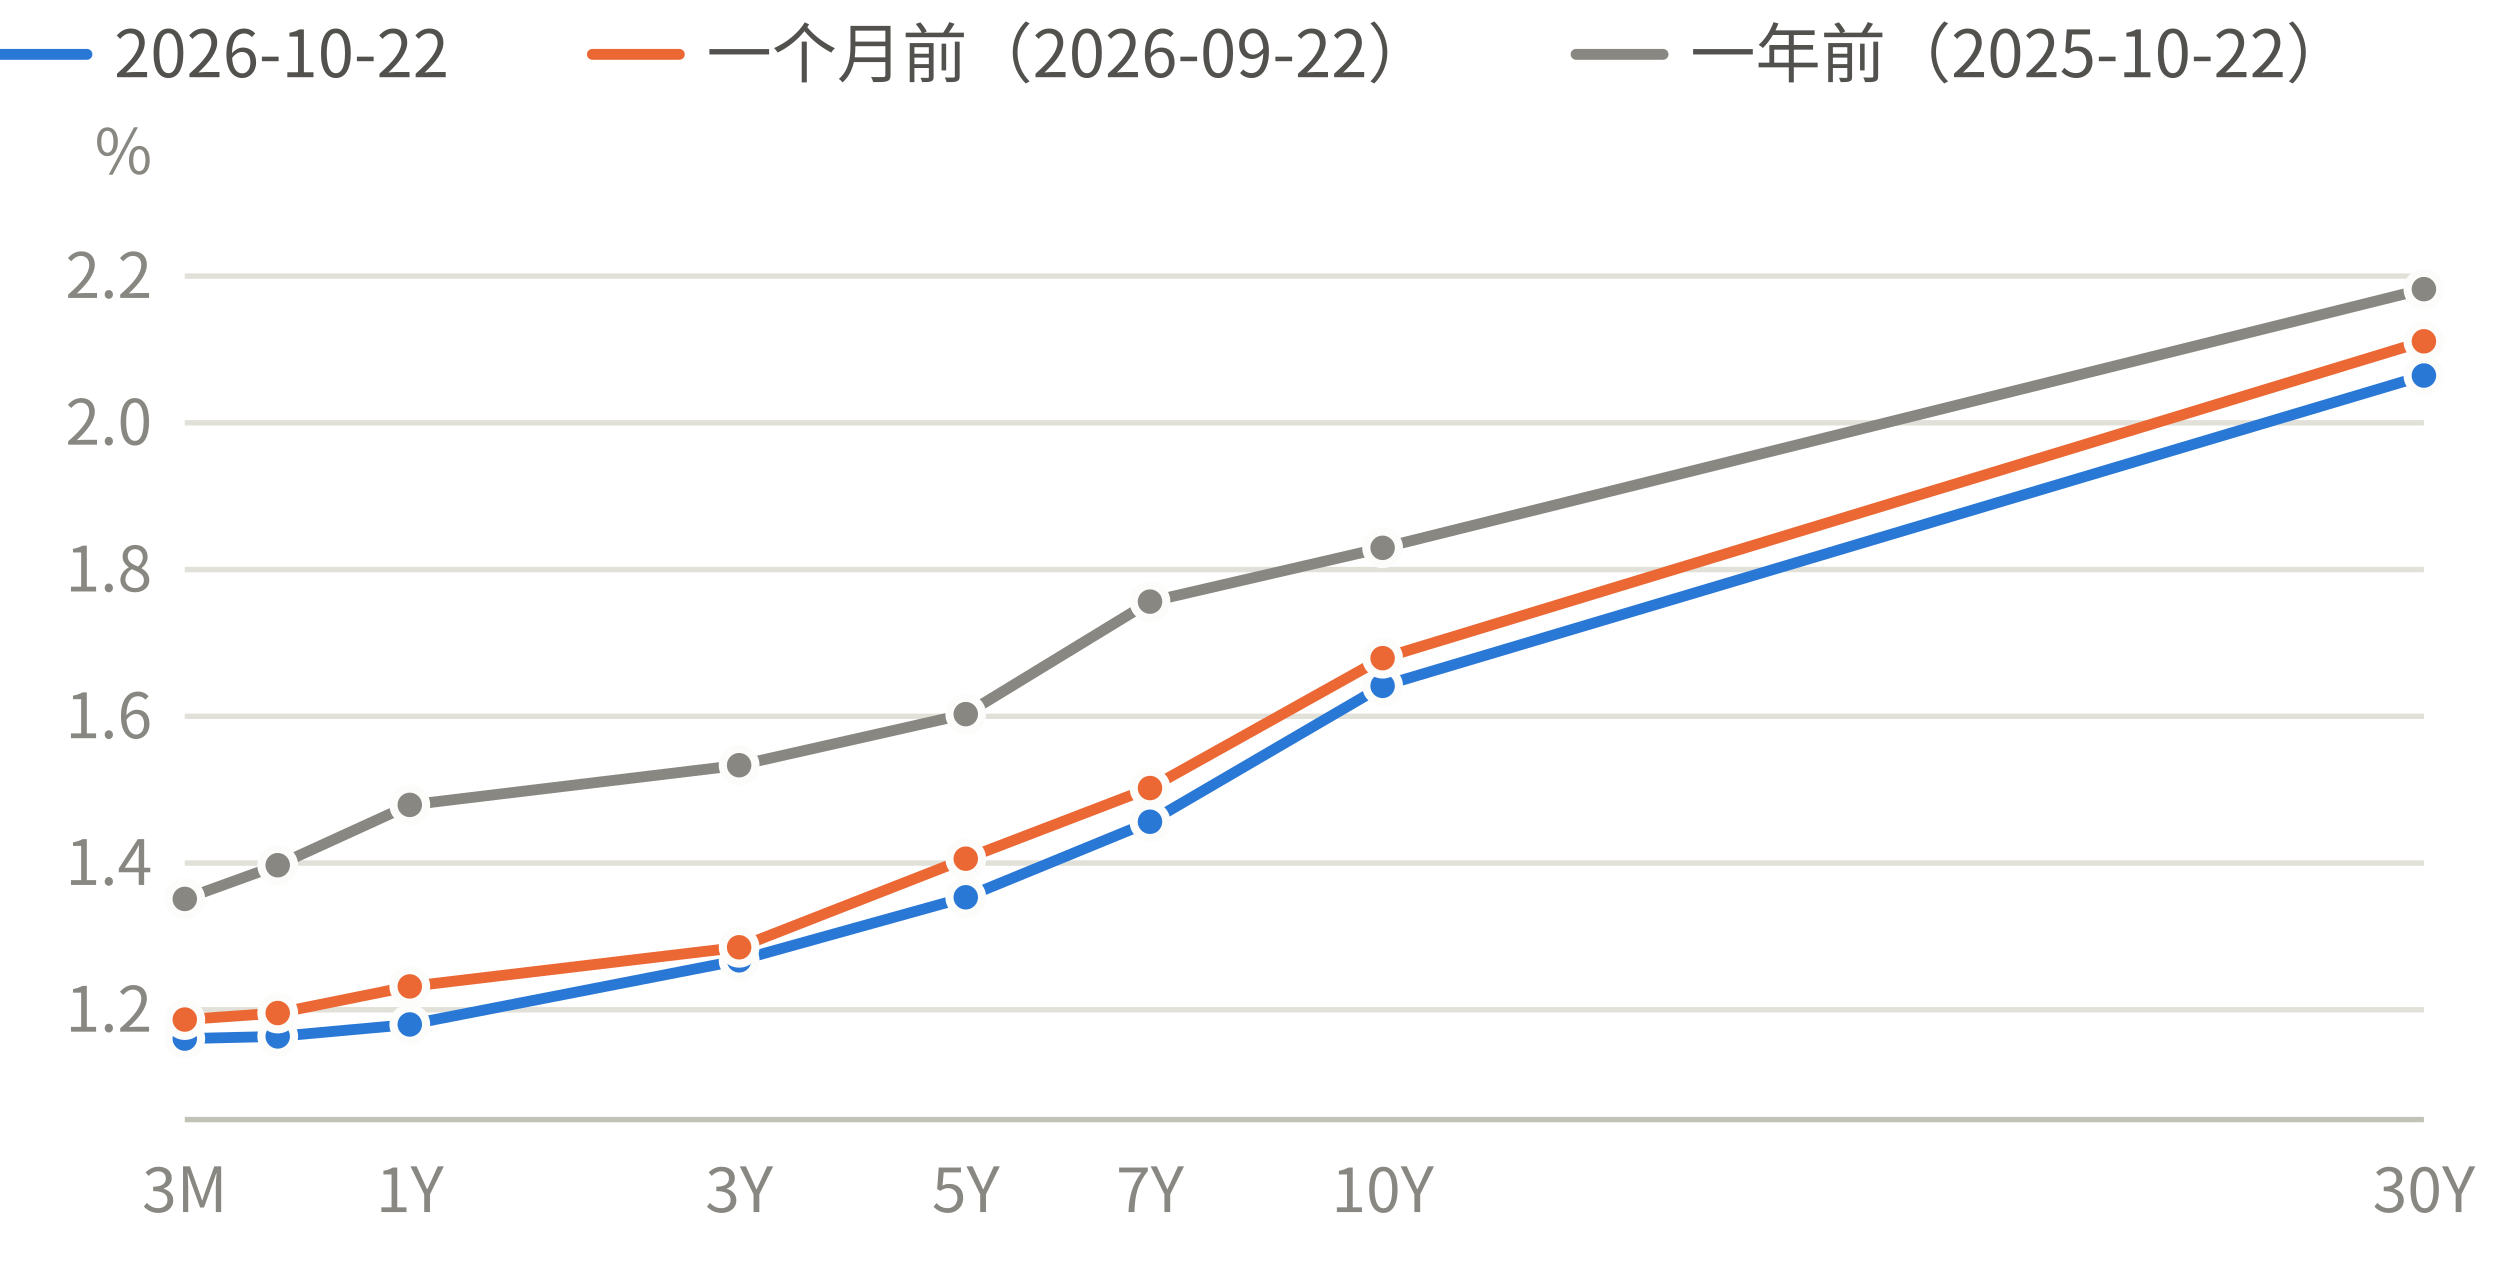
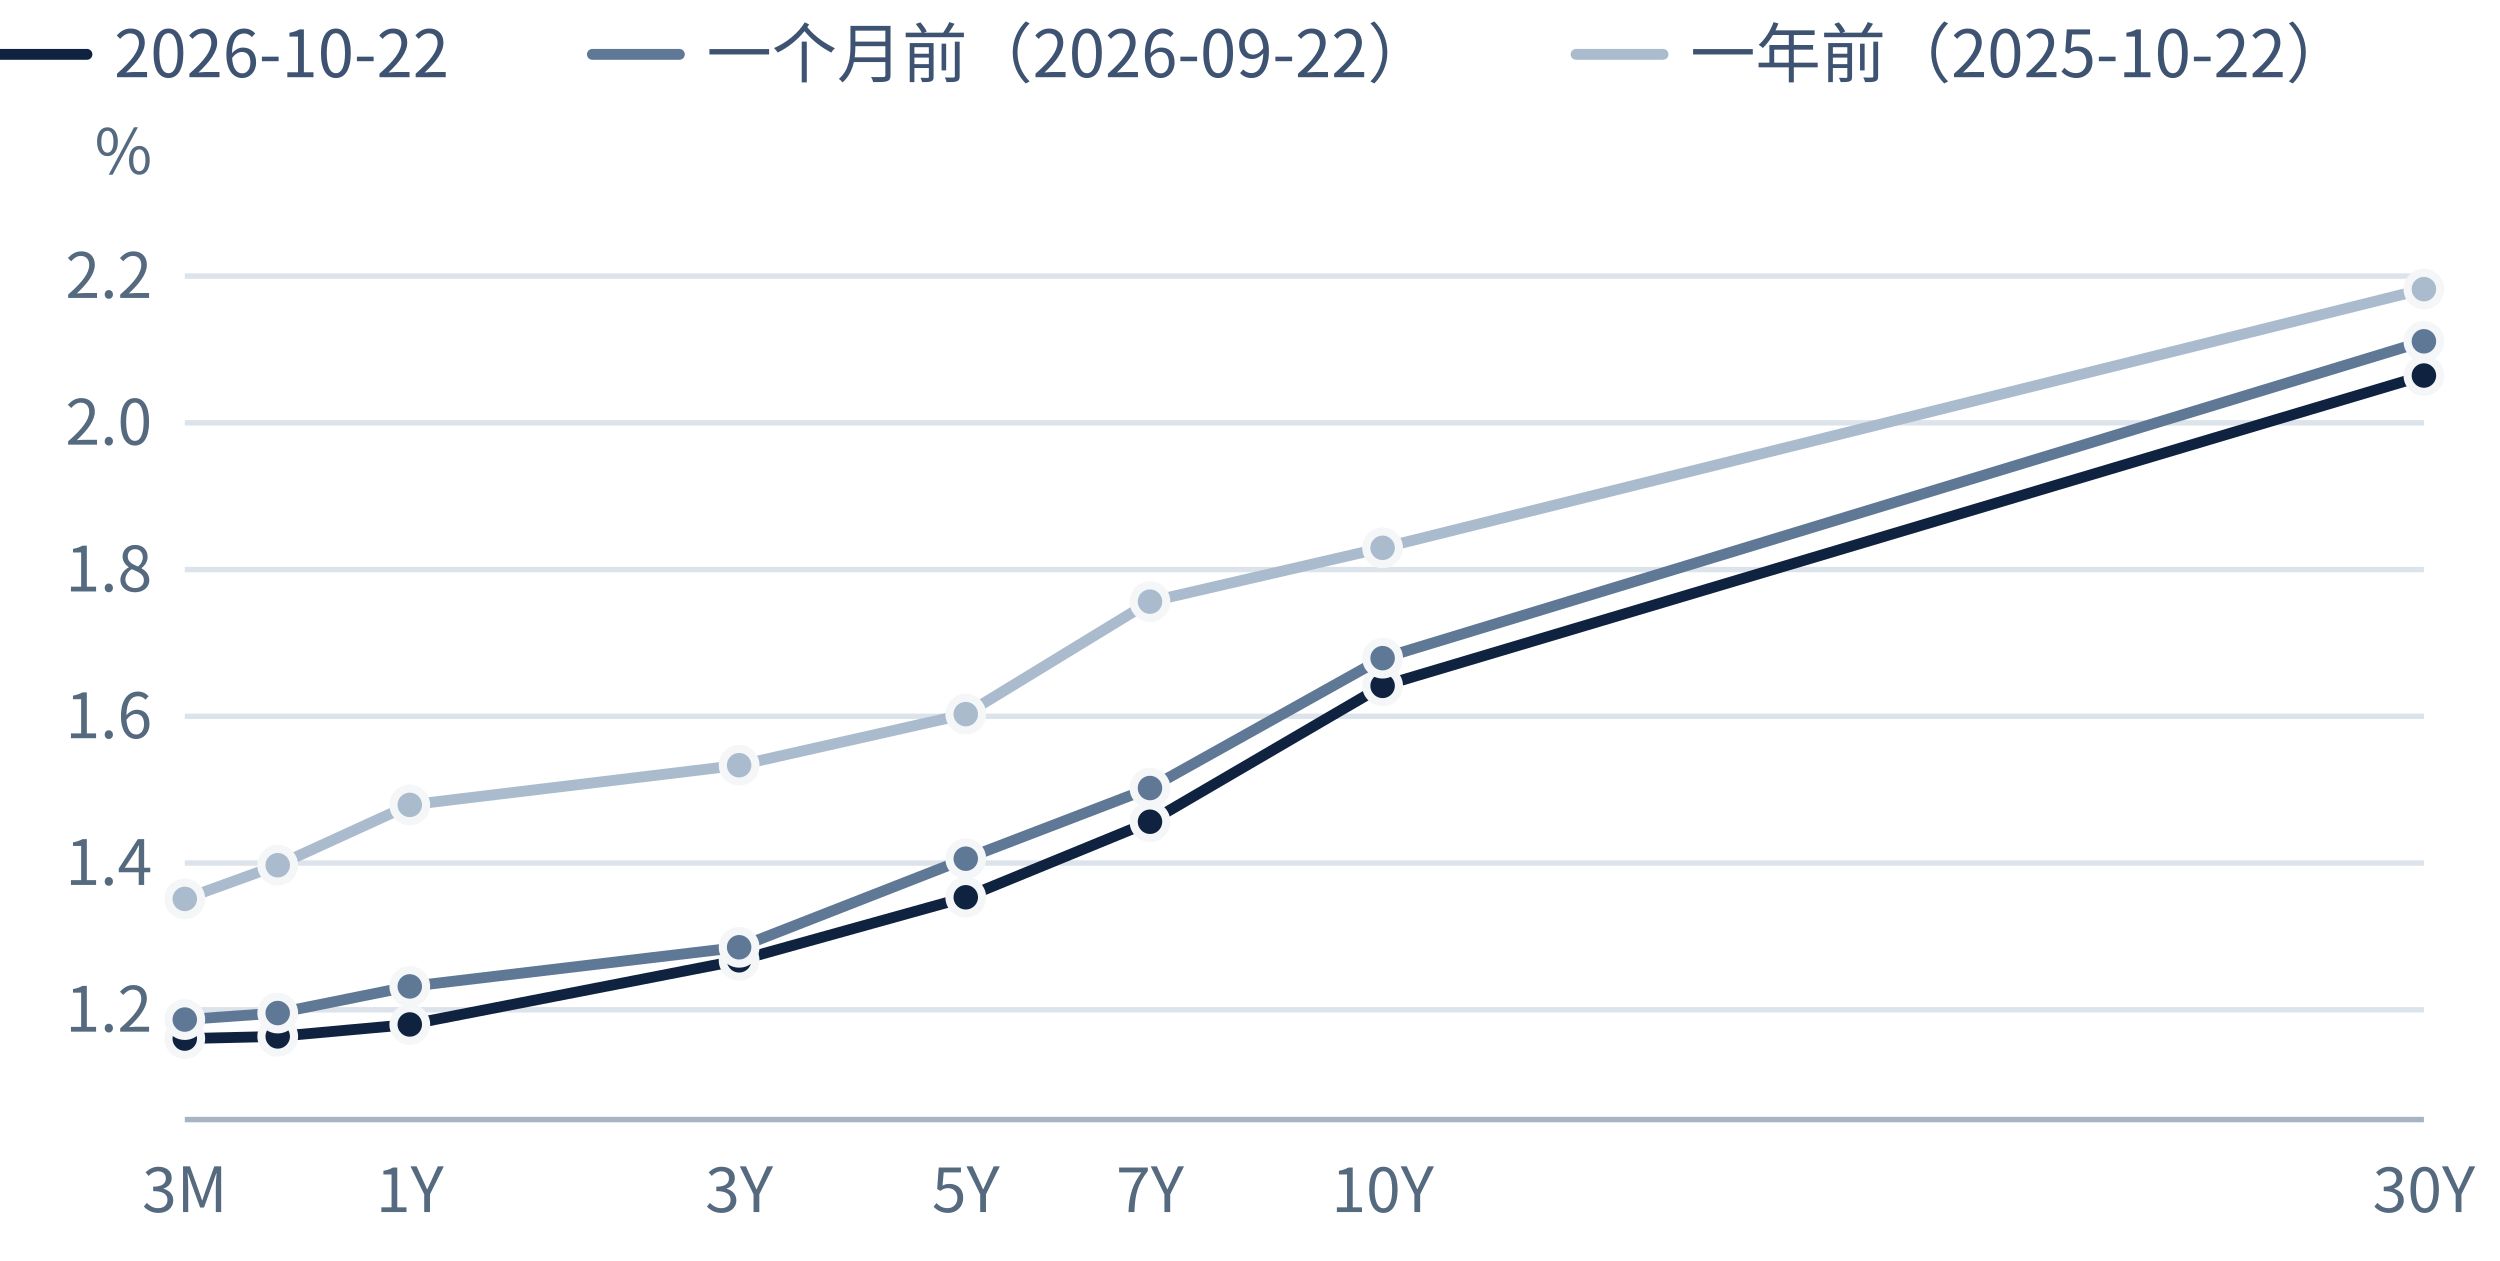
<svg xmlns="http://www.w3.org/2000/svg" class="vz" viewBox="0 0 460 232" role="img">
-   <style>.vz text{font-family:-apple-system,"PingFang SC","Hiragino Sans GB","Microsoft YaHei","Noto Sans CJK SC",sans-serif;fill:#0b0b0b;}.vz .t2{fill:#52514e;}.vz .t3{fill:#898781;}.vz .grid{stroke:#e1e0d9;stroke-width:1;}.vz .base{stroke:#c3c2b7;stroke-width:1;}</style>
-   <line x1="0.0" y1="10.0" x2="16.0" y2="10.0" stroke="#2a78d6" stroke-width="2" stroke-linecap="round" />
+   <style>.vz text{font-family:-apple-system,"PingFang SC","Hiragino Sans GB","Microsoft YaHei","Noto Sans CJK SC",sans-serif;fill:#0F2340;}.vz .t2{fill:#3D5371;}.vz .t3{fill:#55697F;}.vz .grid{stroke:#DDE3EA;stroke-width:1;}.vz .base{stroke:#A7B4C2;stroke-width:1;}</style>
+   <line x1="0.0" y1="10.0" x2="16.0" y2="10.0" stroke="#0F2340" stroke-width="2" stroke-linecap="round" />
  <text x="21.0" y="10.0" font-size="12" text-anchor="start" dominant-baseline="middle" class="t2">2026-10-22</text>
-   <line x1="109.0" y1="10.0" x2="125.0" y2="10.0" stroke="#eb6834" stroke-width="2" stroke-linecap="round" />
+   <line x1="109.0" y1="10.0" x2="125.0" y2="10.0" stroke="#5E7896" stroke-width="2" stroke-linecap="round" />
  <text x="130.0" y="10.0" font-size="12" text-anchor="start" dominant-baseline="middle" class="t2">一个月前（2026-09-22）</text>
-   <line x1="290.0" y1="10.0" x2="306.0" y2="10.0" stroke="#898781" stroke-width="2" stroke-linecap="round" />
+   <line x1="290.0" y1="10.0" x2="306.0" y2="10.0" stroke="#A9BBCD" stroke-width="2" stroke-linecap="round" />
  <text x="311.0" y="10.0" font-size="12" text-anchor="start" dominant-baseline="middle" class="t2">一年前（2025-10-22）</text>
  <line x1="34.0" y1="185.8" x2="446.0" y2="185.8" class="grid" />
  <text x="28.0" y="185.8" font-size="11.5" text-anchor="end" dominant-baseline="middle" class="t3">1.2</text>
  <line x1="34.0" y1="158.8" x2="446.0" y2="158.8" class="grid" />
  <text x="28.0" y="158.8" font-size="11.5" text-anchor="end" dominant-baseline="middle" class="t3">1.4</text>
  <line x1="34.0" y1="131.8" x2="446.0" y2="131.8" class="grid" />
  <text x="28.0" y="131.8" font-size="11.5" text-anchor="end" dominant-baseline="middle" class="t3">1.6</text>
  <line x1="34.0" y1="104.8" x2="446.0" y2="104.8" class="grid" />
  <text x="28.0" y="104.8" font-size="11.5" text-anchor="end" dominant-baseline="middle" class="t3">1.8</text>
  <line x1="34.0" y1="77.8" x2="446.0" y2="77.8" class="grid" />
  <text x="28.0" y="77.8" font-size="11.5" text-anchor="end" dominant-baseline="middle" class="t3">2.0</text>
  <line x1="34.0" y1="50.8" x2="446.0" y2="50.8" class="grid" />
  <text x="28.0" y="50.8" font-size="11.5" text-anchor="end" dominant-baseline="middle" class="t3">2.2</text>
  <line x1="34.0" y1="206.0" x2="446.0" y2="206.0" class="base" />
  <text x="34.0" y="219.0" font-size="11.5" text-anchor="middle" dominant-baseline="middle" class="t3">3M</text>
  <text x="75.4" y="219.0" font-size="11.5" text-anchor="middle" dominant-baseline="middle" class="t3">1Y</text>
  <text x="136.0" y="219.0" font-size="11.5" text-anchor="middle" dominant-baseline="middle" class="t3">3Y</text>
  <text x="177.7" y="219.0" font-size="11.5" text-anchor="middle" dominant-baseline="middle" class="t3">5Y</text>
  <text x="211.6" y="219.0" font-size="11.5" text-anchor="middle" dominant-baseline="middle" class="t3">7Y</text>
  <text x="254.4" y="219.0" font-size="11.5" text-anchor="middle" dominant-baseline="middle" class="t3">10Y</text>
  <text x="446.0" y="219.0" font-size="11.5" text-anchor="middle" dominant-baseline="middle" class="t3">30Y</text>
-   <path d="M34.0,191.1L51.1,190.7L75.4,188.5L136.0,176.7L177.7,165.1L211.6,151.2L254.4,126.2L446.0,69.1" fill="none" stroke="#2a78d6" stroke-width="2" stroke-linejoin="round" stroke-linecap="round" />
-   <circle cx="34.0" cy="191.1" r="3" fill="#2a78d6" stroke="#fcfcfb" stroke-width="1.5" />
-   <circle cx="51.1" cy="190.7" r="3" fill="#2a78d6" stroke="#fcfcfb" stroke-width="1.5" />
-   <circle cx="75.4" cy="188.5" r="3" fill="#2a78d6" stroke="#fcfcfb" stroke-width="1.5" />
-   <circle cx="136.0" cy="176.7" r="3" fill="#2a78d6" stroke="#fcfcfb" stroke-width="1.5" />
-   <circle cx="177.7" cy="165.1" r="3" fill="#2a78d6" stroke="#fcfcfb" stroke-width="1.5" />
-   <circle cx="211.6" cy="151.2" r="3" fill="#2a78d6" stroke="#fcfcfb" stroke-width="1.5" />
-   <circle cx="254.4" cy="126.2" r="3" fill="#2a78d6" stroke="#fcfcfb" stroke-width="1.5" />
-   <circle cx="446.0" cy="69.1" r="3" fill="#2a78d6" stroke="#fcfcfb" stroke-width="1.5" />
-   <path d="M34.0,187.6L51.1,186.4L75.4,181.5L136.0,174.3L177.7,158.0L211.6,145.0L254.4,121.1L446.0,62.8" fill="none" stroke="#eb6834" stroke-width="2" stroke-linejoin="round" stroke-linecap="round" />
-   <circle cx="34.0" cy="187.6" r="3" fill="#eb6834" stroke="#fcfcfb" stroke-width="1.5" />
-   <circle cx="51.1" cy="186.4" r="3" fill="#eb6834" stroke="#fcfcfb" stroke-width="1.5" />
-   <circle cx="75.4" cy="181.5" r="3" fill="#eb6834" stroke="#fcfcfb" stroke-width="1.5" />
-   <circle cx="136.0" cy="174.3" r="3" fill="#eb6834" stroke="#fcfcfb" stroke-width="1.5" />
-   <circle cx="177.7" cy="158.0" r="3" fill="#eb6834" stroke="#fcfcfb" stroke-width="1.5" />
-   <circle cx="211.6" cy="145.0" r="3" fill="#eb6834" stroke="#fcfcfb" stroke-width="1.5" />
-   <circle cx="254.4" cy="121.1" r="3" fill="#eb6834" stroke="#fcfcfb" stroke-width="1.5" />
-   <circle cx="446.0" cy="62.8" r="3" fill="#eb6834" stroke="#fcfcfb" stroke-width="1.5" />
-   <path d="M34.0,165.4L51.1,159.2L75.4,148.1L136.0,140.8L177.7,131.4L211.6,110.7L254.4,100.8L446.0,53.2" fill="none" stroke="#898781" stroke-width="2" stroke-linejoin="round" stroke-linecap="round" />
-   <circle cx="34.0" cy="165.4" r="3" fill="#898781" stroke="#fcfcfb" stroke-width="1.5" />
-   <circle cx="51.1" cy="159.2" r="3" fill="#898781" stroke="#fcfcfb" stroke-width="1.5" />
-   <circle cx="75.4" cy="148.1" r="3" fill="#898781" stroke="#fcfcfb" stroke-width="1.5" />
-   <circle cx="136.0" cy="140.8" r="3" fill="#898781" stroke="#fcfcfb" stroke-width="1.5" />
-   <circle cx="177.7" cy="131.4" r="3" fill="#898781" stroke="#fcfcfb" stroke-width="1.5" />
-   <circle cx="211.6" cy="110.7" r="3" fill="#898781" stroke="#fcfcfb" stroke-width="1.5" />
-   <circle cx="254.4" cy="100.8" r="3" fill="#898781" stroke="#fcfcfb" stroke-width="1.5" />
-   <circle cx="446.0" cy="53.2" r="3" fill="#898781" stroke="#fcfcfb" stroke-width="1.5" />
+   <path d="M34.0,191.1L51.1,190.7L75.4,188.5L136.0,176.7L177.7,165.1L211.6,151.2L254.4,126.2L446.0,69.1" fill="none" stroke="#0F2340" stroke-width="2" stroke-linejoin="round" stroke-linecap="round" />
+   <circle cx="34.0" cy="191.1" r="3" fill="#0F2340" stroke="#F4F6F8" stroke-width="1.5" />
+   <circle cx="51.1" cy="190.7" r="3" fill="#0F2340" stroke="#F4F6F8" stroke-width="1.5" />
+   <circle cx="75.4" cy="188.5" r="3" fill="#0F2340" stroke="#F4F6F8" stroke-width="1.5" />
+   <circle cx="136.0" cy="176.7" r="3" fill="#0F2340" stroke="#F4F6F8" stroke-width="1.5" />
+   <circle cx="177.7" cy="165.1" r="3" fill="#0F2340" stroke="#F4F6F8" stroke-width="1.5" />
+   <circle cx="211.6" cy="151.2" r="3" fill="#0F2340" stroke="#F4F6F8" stroke-width="1.5" />
+   <circle cx="254.4" cy="126.2" r="3" fill="#0F2340" stroke="#F4F6F8" stroke-width="1.5" />
+   <circle cx="446.0" cy="69.1" r="3" fill="#0F2340" stroke="#F4F6F8" stroke-width="1.5" />
+   <path d="M34.0,187.6L51.1,186.4L75.4,181.5L136.0,174.3L177.7,158.0L211.6,145.0L254.4,121.1L446.0,62.8" fill="none" stroke="#5E7896" stroke-width="2" stroke-linejoin="round" stroke-linecap="round" />
+   <circle cx="34.0" cy="187.6" r="3" fill="#5E7896" stroke="#F4F6F8" stroke-width="1.5" />
+   <circle cx="51.1" cy="186.4" r="3" fill="#5E7896" stroke="#F4F6F8" stroke-width="1.5" />
+   <circle cx="75.4" cy="181.5" r="3" fill="#5E7896" stroke="#F4F6F8" stroke-width="1.5" />
+   <circle cx="136.0" cy="174.3" r="3" fill="#5E7896" stroke="#F4F6F8" stroke-width="1.5" />
+   <circle cx="177.7" cy="158.0" r="3" fill="#5E7896" stroke="#F4F6F8" stroke-width="1.5" />
+   <circle cx="211.6" cy="145.0" r="3" fill="#5E7896" stroke="#F4F6F8" stroke-width="1.5" />
+   <circle cx="254.4" cy="121.1" r="3" fill="#5E7896" stroke="#F4F6F8" stroke-width="1.5" />
+   <circle cx="446.0" cy="62.8" r="3" fill="#5E7896" stroke="#F4F6F8" stroke-width="1.5" />
+   <path d="M34.0,165.4L51.1,159.2L75.4,148.1L136.0,140.8L177.7,131.4L211.6,110.7L254.4,100.8L446.0,53.2" fill="none" stroke="#A9BBCD" stroke-width="2" stroke-linejoin="round" stroke-linecap="round" />
+   <circle cx="34.0" cy="165.4" r="3" fill="#A9BBCD" stroke="#F4F6F8" stroke-width="1.5" />
+   <circle cx="51.1" cy="159.2" r="3" fill="#A9BBCD" stroke="#F4F6F8" stroke-width="1.5" />
+   <circle cx="75.4" cy="148.1" r="3" fill="#A9BBCD" stroke="#F4F6F8" stroke-width="1.5" />
+   <circle cx="136.0" cy="140.8" r="3" fill="#A9BBCD" stroke="#F4F6F8" stroke-width="1.5" />
+   <circle cx="177.7" cy="131.4" r="3" fill="#A9BBCD" stroke="#F4F6F8" stroke-width="1.5" />
+   <circle cx="211.6" cy="110.7" r="3" fill="#A9BBCD" stroke="#F4F6F8" stroke-width="1.5" />
+   <circle cx="254.4" cy="100.8" r="3" fill="#A9BBCD" stroke="#F4F6F8" stroke-width="1.5" />
+   <circle cx="446.0" cy="53.2" r="3" fill="#A9BBCD" stroke="#F4F6F8" stroke-width="1.5" />
  <text x="28.0" y="32.0" font-size="11.5" text-anchor="end" dominant-baseline="auto" class="t3">%</text>
</svg>
